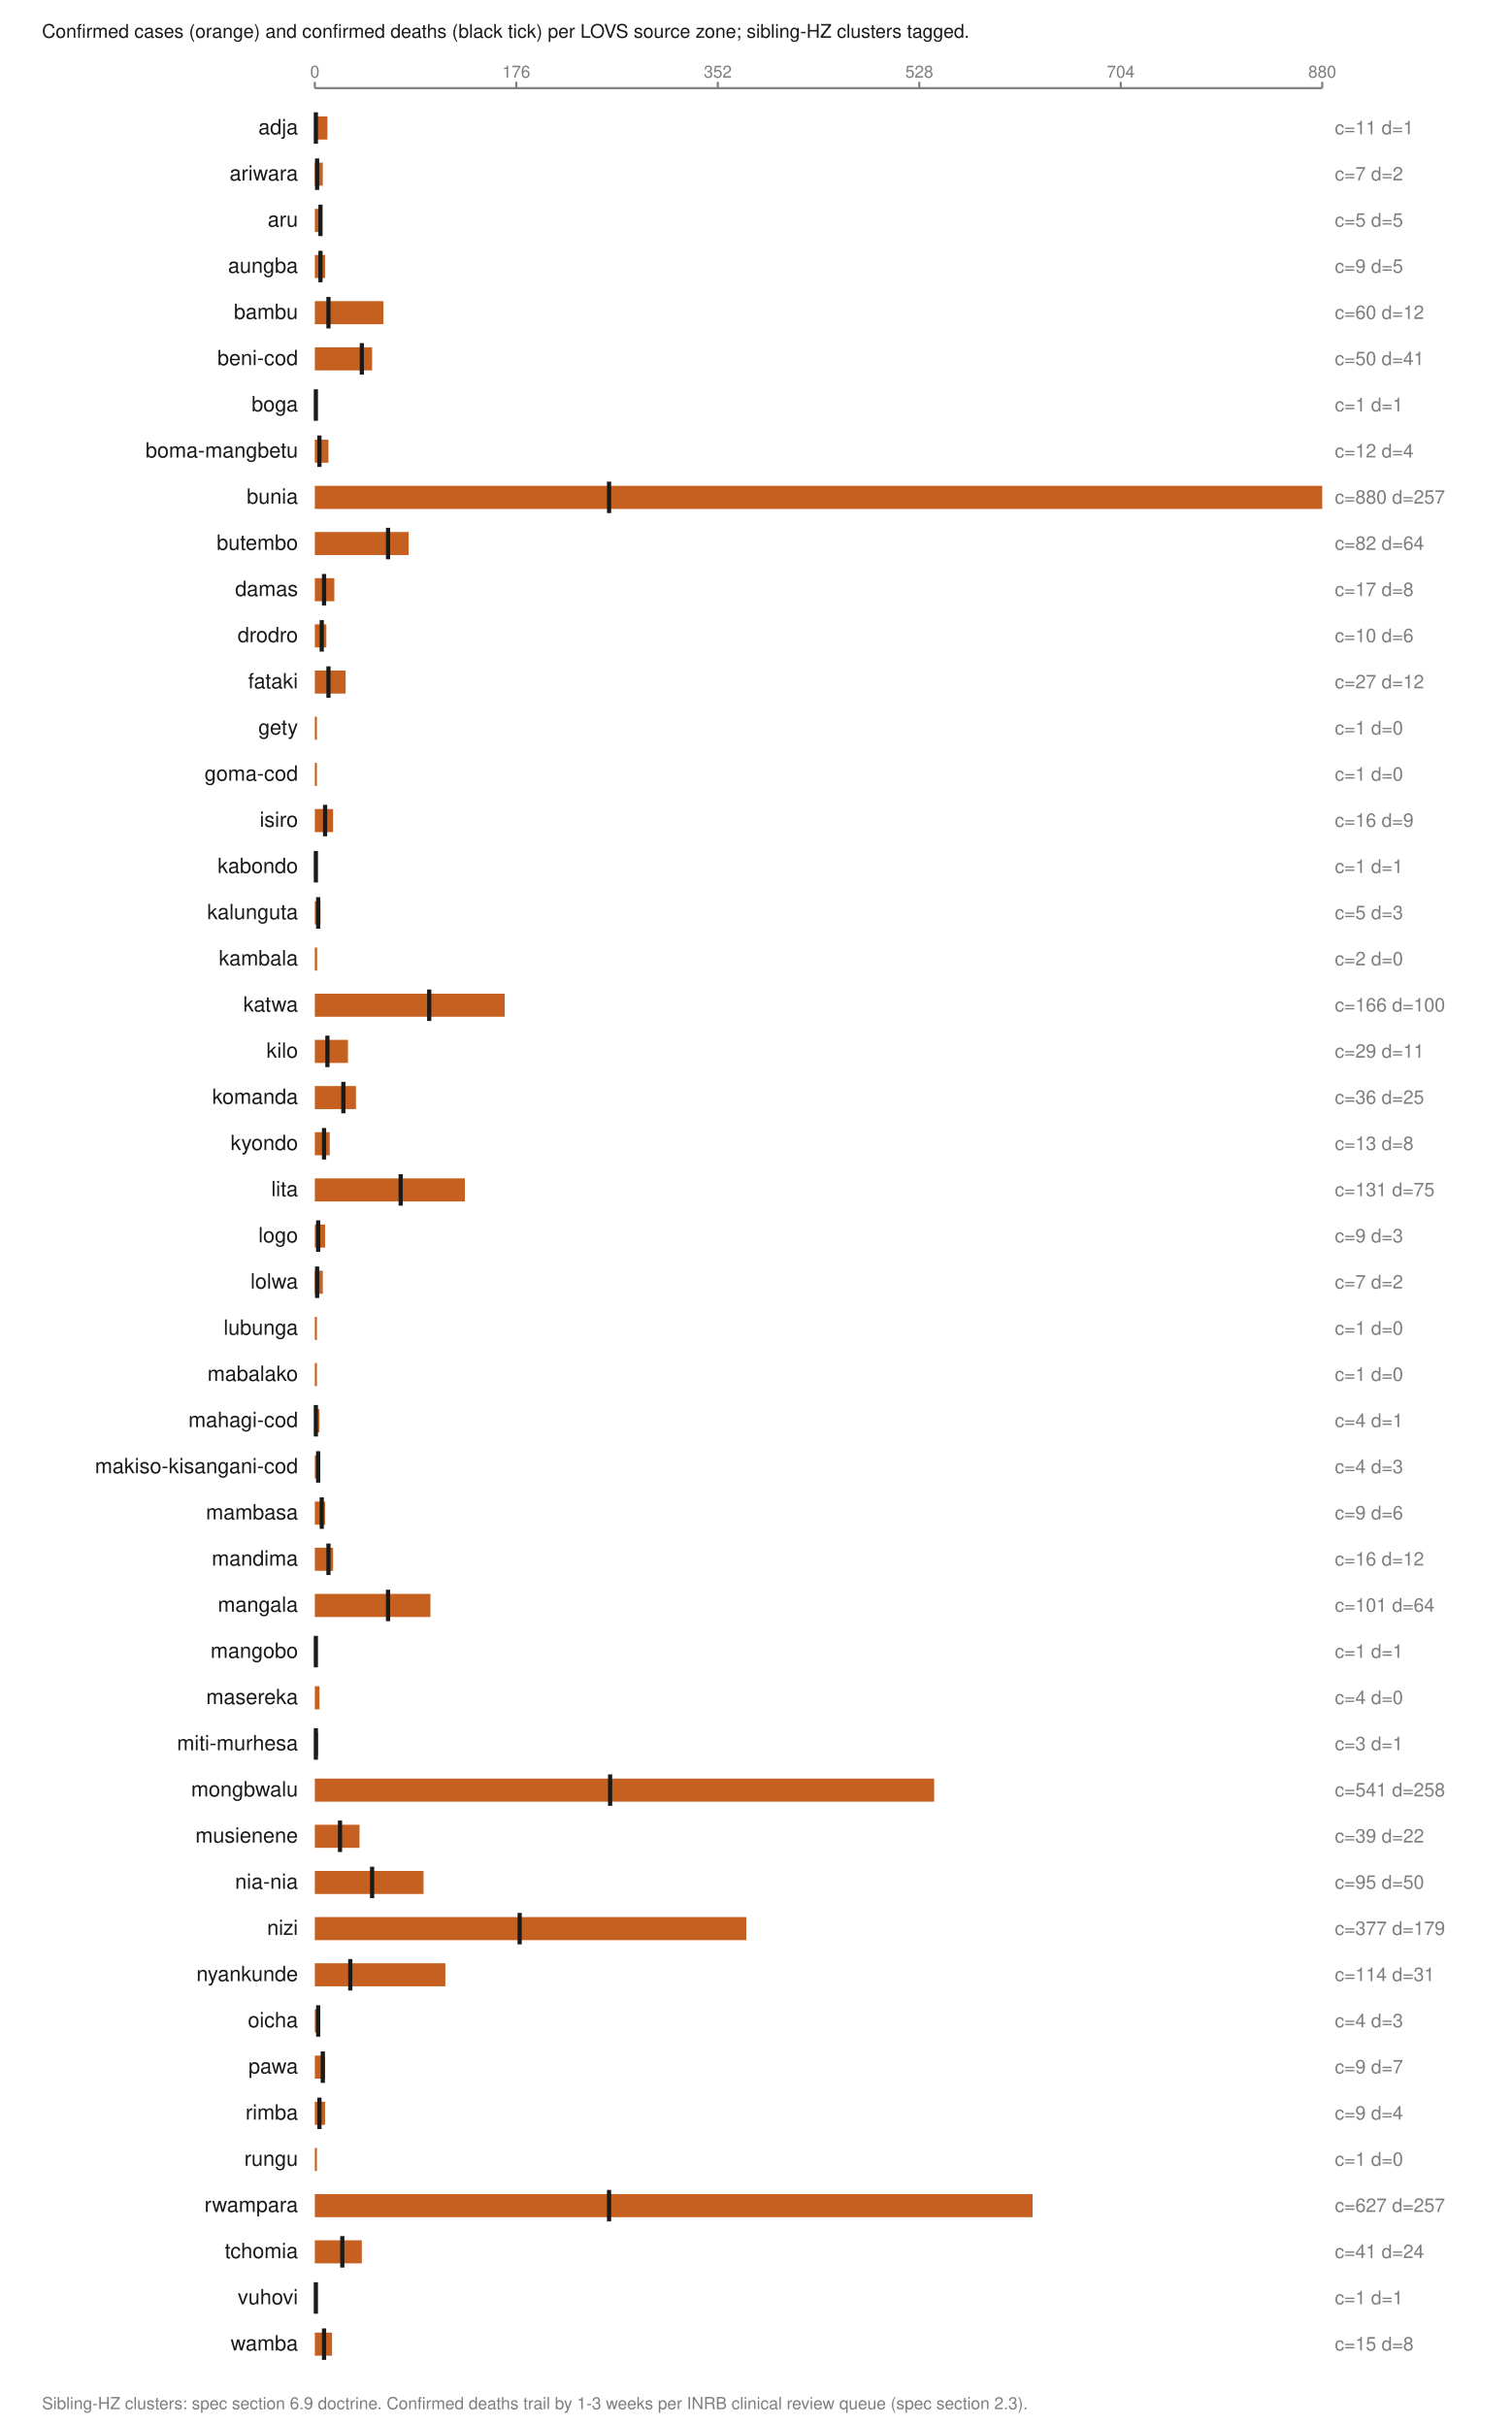
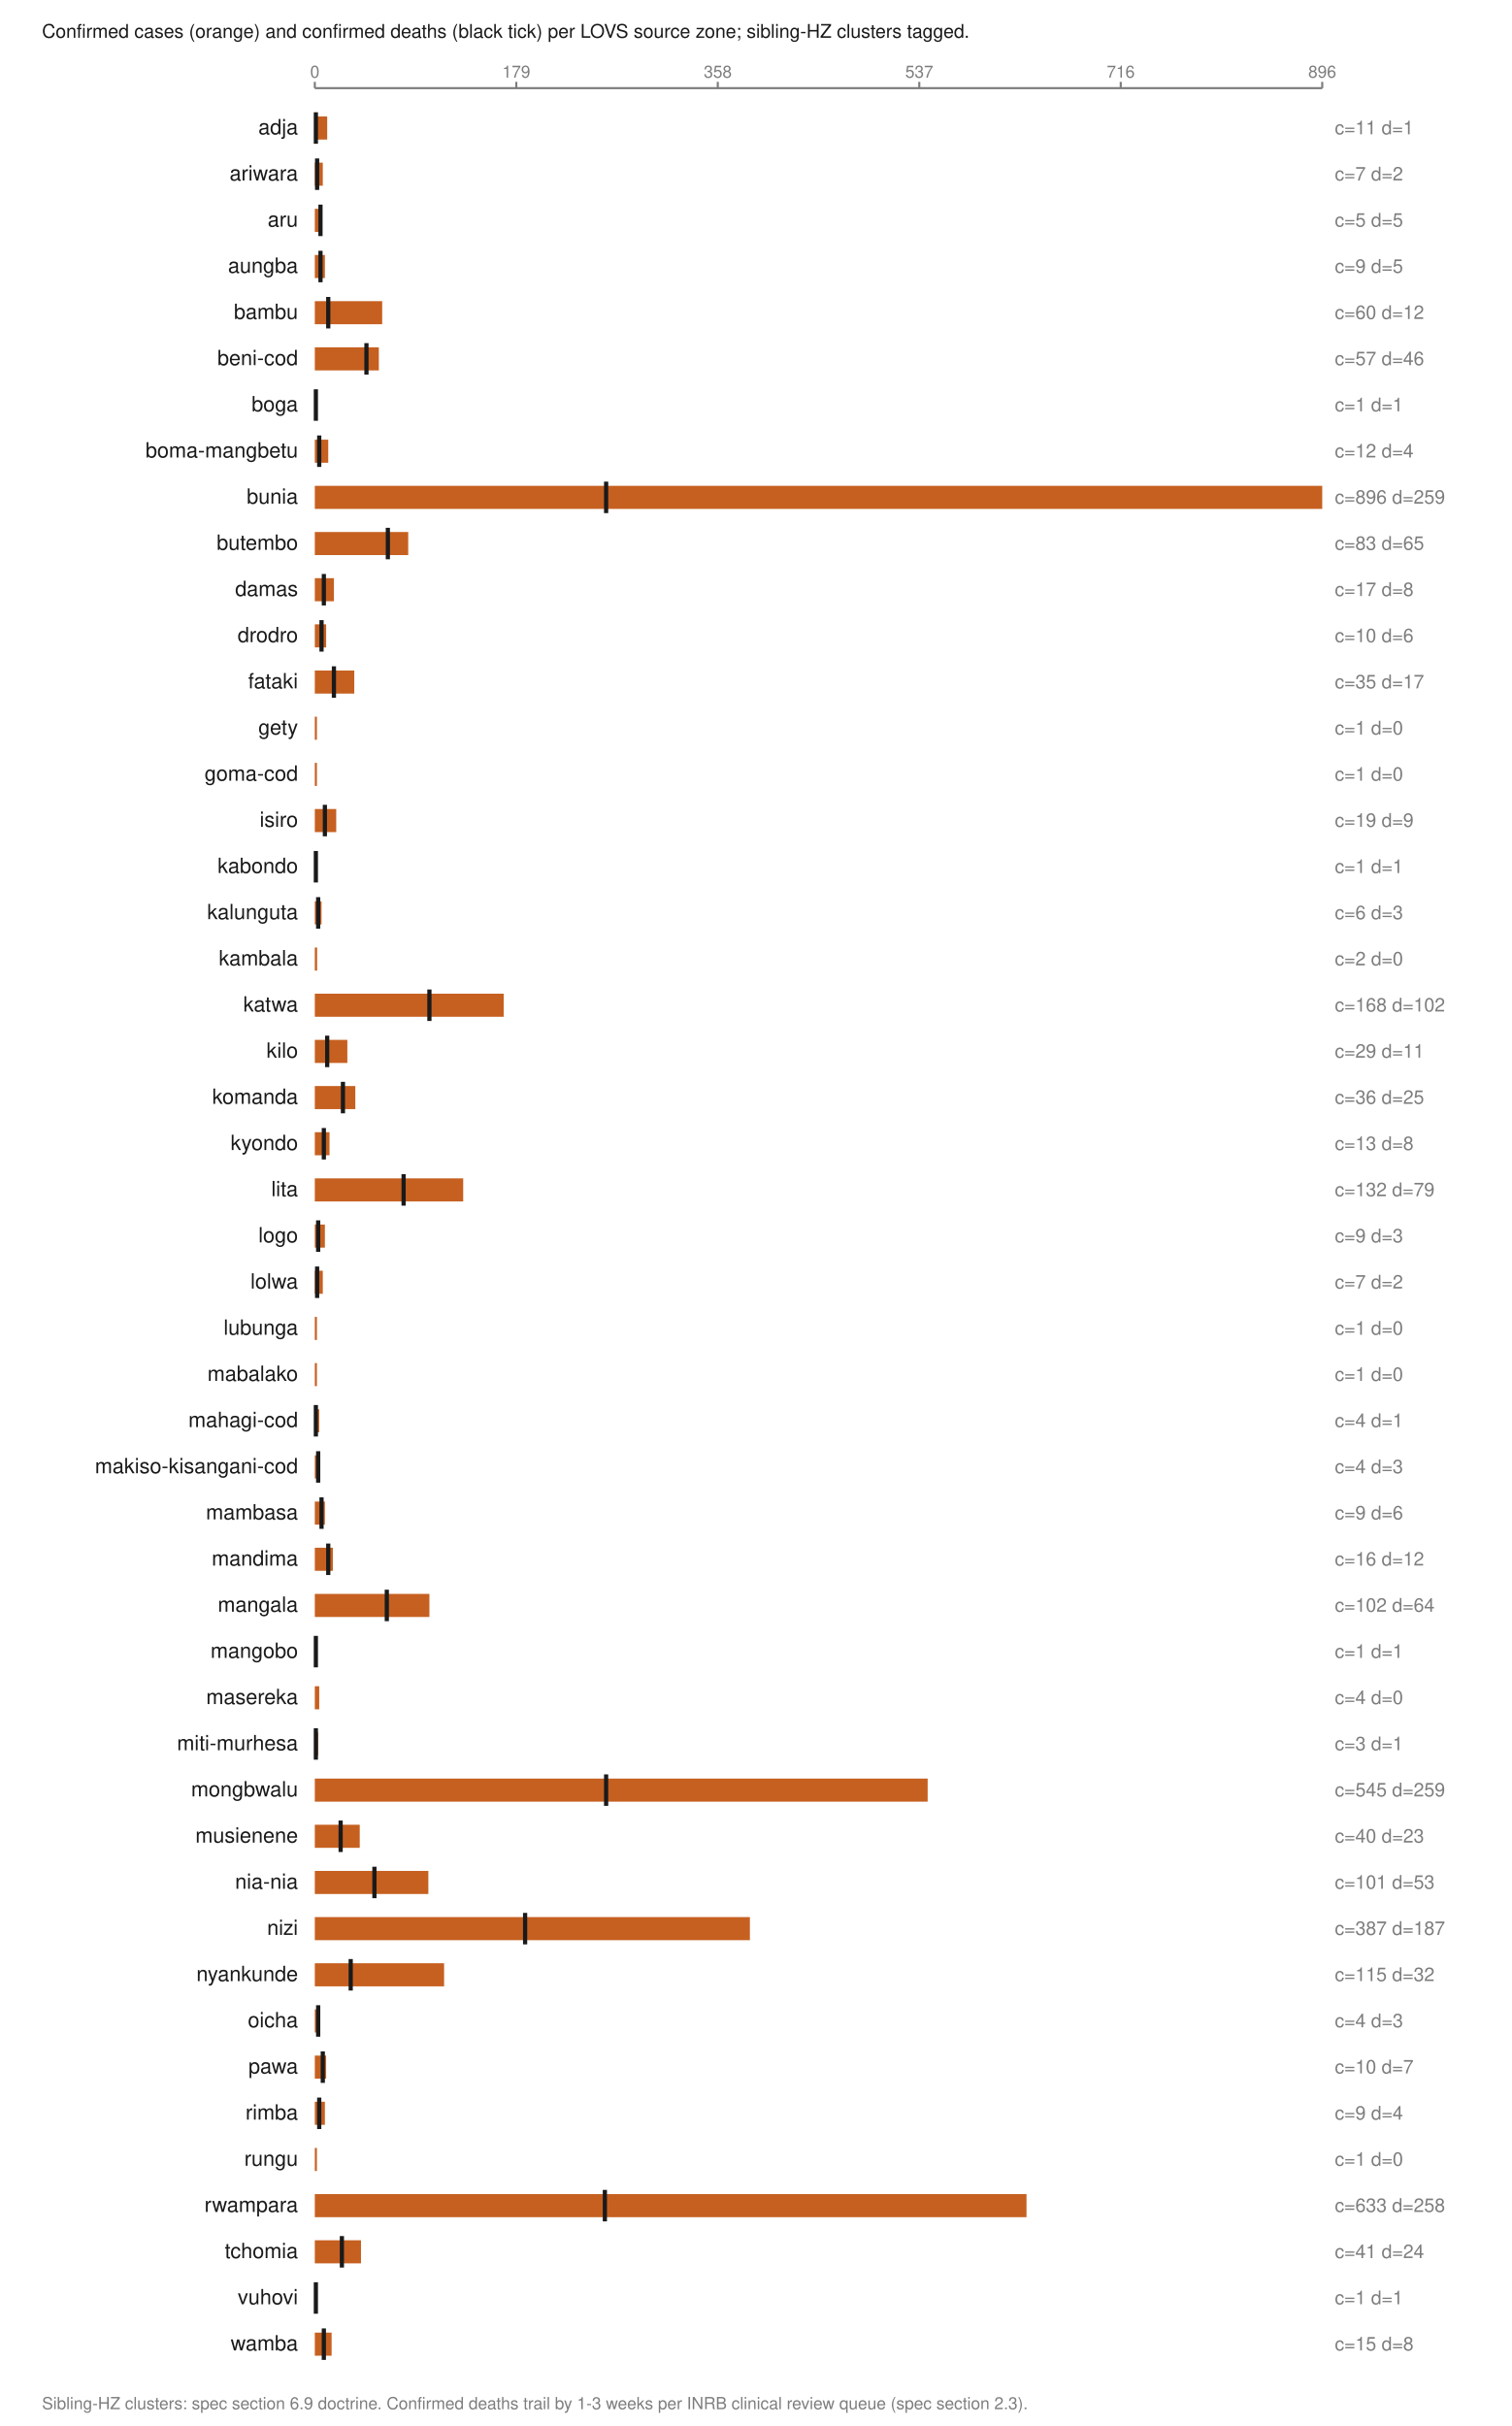
<svg xmlns="http://www.w3.org/2000/svg" viewBox="0 0 720 1156" width="720" height="1156" role="img" aria-labelledby="t">
  <text x="20.0" y="18.0" font-family="Helvetica,Arial,sans-serif" font-size="9" fill="#1a1a1a" font-weight="normal" text-anchor="start">Confirmed cases (orange) and confirmed deaths (black tick) per LOVS source zone; sibling-HZ clusters tagged.</text>
  <line x1="150.0" y1="42.0" x2="630.0" y2="42.0" stroke="#7d7d7d" stroke-width="1" />
  <line x1="150.0" y1="39.0" x2="150.0" y2="42.0" stroke="#7d7d7d" stroke-width="1" />
  <text x="150.0" y="37.0" font-family="Helvetica,Arial,sans-serif" font-size="8" fill="#7d7d7d" font-weight="normal" text-anchor="middle">0</text>
  <line x1="246.0" y1="39.0" x2="246.0" y2="42.0" stroke="#7d7d7d" stroke-width="1" />
-   <text x="246.0" y="37.0" font-family="Helvetica,Arial,sans-serif" font-size="8" fill="#7d7d7d" font-weight="normal" text-anchor="middle">176</text>
+   <text x="246.0" y="37.0" font-family="Helvetica,Arial,sans-serif" font-size="8" fill="#7d7d7d" font-weight="normal" text-anchor="middle">179</text>
  <line x1="342.0" y1="39.0" x2="342.0" y2="42.0" stroke="#7d7d7d" stroke-width="1" />
-   <text x="342.0" y="37.0" font-family="Helvetica,Arial,sans-serif" font-size="8" fill="#7d7d7d" font-weight="normal" text-anchor="middle">352</text>
+   <text x="342.0" y="37.0" font-family="Helvetica,Arial,sans-serif" font-size="8" fill="#7d7d7d" font-weight="normal" text-anchor="middle">358</text>
  <line x1="438.0" y1="39.0" x2="438.0" y2="42.0" stroke="#7d7d7d" stroke-width="1" />
-   <text x="438.0" y="37.0" font-family="Helvetica,Arial,sans-serif" font-size="8" fill="#7d7d7d" font-weight="normal" text-anchor="middle">528</text>
+   <text x="438.0" y="37.0" font-family="Helvetica,Arial,sans-serif" font-size="8" fill="#7d7d7d" font-weight="normal" text-anchor="middle">537</text>
  <line x1="534.0" y1="39.0" x2="534.0" y2="42.0" stroke="#7d7d7d" stroke-width="1" />
-   <text x="534.0" y="37.0" font-family="Helvetica,Arial,sans-serif" font-size="8" fill="#7d7d7d" font-weight="normal" text-anchor="middle">704</text>
+   <text x="534.0" y="37.0" font-family="Helvetica,Arial,sans-serif" font-size="8" fill="#7d7d7d" font-weight="normal" text-anchor="middle">716</text>
  <line x1="630.0" y1="39.0" x2="630.0" y2="42.0" stroke="#7d7d7d" stroke-width="1" />
-   <text x="630.0" y="37.0" font-family="Helvetica,Arial,sans-serif" font-size="8" fill="#7d7d7d" font-weight="normal" text-anchor="middle">880</text>
+   <text x="630.0" y="37.0" font-family="Helvetica,Arial,sans-serif" font-size="8" fill="#7d7d7d" font-weight="normal" text-anchor="middle">896</text>
  <text x="142.0" y="64.0" font-family="Helvetica,Arial,sans-serif" font-size="10" fill="#1a1a1a" font-weight="normal" text-anchor="end">adja</text>
-   <rect x="150.0" y="55.5" width="6.0" height="11.0" fill="#c66020" />
+   <rect x="150.0" y="55.5" width="5.9" height="11.0" fill="#c66020" />
  <line x1="150.5" y1="53.5" x2="150.5" y2="68.5" stroke="#1a1a1a" stroke-width="2" />
  <text x="636.0" y="64.0" font-family="Helvetica,Arial,sans-serif" font-size="9" fill="#7d7d7d" font-weight="normal" text-anchor="start">c=11 d=1</text>
  <text x="142.0" y="86.0" font-family="Helvetica,Arial,sans-serif" font-size="10" fill="#1a1a1a" font-weight="normal" text-anchor="end">ariwara</text>
  <rect x="150.0" y="77.5" width="3.8" height="11.0" fill="#c66020" />
  <line x1="151.1" y1="75.5" x2="151.1" y2="90.5" stroke="#1a1a1a" stroke-width="2" />
  <text x="636.0" y="86.0" font-family="Helvetica,Arial,sans-serif" font-size="9" fill="#7d7d7d" font-weight="normal" text-anchor="start">c=7 d=2</text>
  <text x="142.0" y="108.0" font-family="Helvetica,Arial,sans-serif" font-size="10" fill="#1a1a1a" font-weight="normal" text-anchor="end">aru</text>
  <rect x="150.0" y="99.5" width="2.7" height="11.0" fill="#c66020" />
  <line x1="152.7" y1="97.5" x2="152.7" y2="112.5" stroke="#1a1a1a" stroke-width="2" />
  <text x="636.0" y="108.0" font-family="Helvetica,Arial,sans-serif" font-size="9" fill="#7d7d7d" font-weight="normal" text-anchor="start">c=5 d=5</text>
  <text x="142.0" y="130.0" font-family="Helvetica,Arial,sans-serif" font-size="10" fill="#1a1a1a" font-weight="normal" text-anchor="end">aungba</text>
-   <rect x="150.0" y="121.5" width="4.9" height="11.0" fill="#c66020" />
+   <rect x="150.0" y="121.5" width="4.8" height="11.0" fill="#c66020" />
  <line x1="152.7" y1="119.5" x2="152.7" y2="134.5" stroke="#1a1a1a" stroke-width="2" />
  <text x="636.0" y="130.0" font-family="Helvetica,Arial,sans-serif" font-size="9" fill="#7d7d7d" font-weight="normal" text-anchor="start">c=9 d=5</text>
  <text x="142.0" y="152.0" font-family="Helvetica,Arial,sans-serif" font-size="10" fill="#1a1a1a" font-weight="normal" text-anchor="end">bambu</text>
-   <rect x="150.0" y="143.5" width="32.7" height="11.0" fill="#c66020" />
-   <line x1="156.5" y1="141.5" x2="156.5" y2="156.5" stroke="#1a1a1a" stroke-width="2" />
+   <rect x="150.0" y="143.5" width="32.1" height="11.0" fill="#c66020" />
+   <line x1="156.4" y1="141.5" x2="156.4" y2="156.5" stroke="#1a1a1a" stroke-width="2" />
  <text x="636.0" y="152.0" font-family="Helvetica,Arial,sans-serif" font-size="9" fill="#7d7d7d" font-weight="normal" text-anchor="start">c=60 d=12</text>
  <text x="142.0" y="174.0" font-family="Helvetica,Arial,sans-serif" font-size="10" fill="#1a1a1a" font-weight="normal" text-anchor="end">beni-cod</text>
-   <rect x="150.0" y="165.5" width="27.3" height="11.0" fill="#c66020" />
-   <line x1="172.4" y1="163.5" x2="172.4" y2="178.5" stroke="#1a1a1a" stroke-width="2" />
-   <text x="636.0" y="174.0" font-family="Helvetica,Arial,sans-serif" font-size="9" fill="#7d7d7d" font-weight="normal" text-anchor="start">c=50 d=41</text>
+   <rect x="150.0" y="165.5" width="30.5" height="11.0" fill="#c66020" />
+   <line x1="174.6" y1="163.5" x2="174.6" y2="178.5" stroke="#1a1a1a" stroke-width="2" />
+   <text x="636.0" y="174.0" font-family="Helvetica,Arial,sans-serif" font-size="9" fill="#7d7d7d" font-weight="normal" text-anchor="start">c=57 d=46</text>
  <text x="142.0" y="196.0" font-family="Helvetica,Arial,sans-serif" font-size="10" fill="#1a1a1a" font-weight="normal" text-anchor="end">boga</text>
  <rect x="150.0" y="187.5" width="1.0" height="11.0" fill="#c66020" />
  <line x1="150.5" y1="185.5" x2="150.5" y2="200.5" stroke="#1a1a1a" stroke-width="2" />
  <text x="636.0" y="196.0" font-family="Helvetica,Arial,sans-serif" font-size="9" fill="#7d7d7d" font-weight="normal" text-anchor="start">c=1 d=1</text>
  <text x="142.0" y="218.0" font-family="Helvetica,Arial,sans-serif" font-size="10" fill="#1a1a1a" font-weight="normal" text-anchor="end">boma-mangbetu</text>
-   <rect x="150.0" y="209.5" width="6.5" height="11.0" fill="#c66020" />
-   <line x1="152.2" y1="207.5" x2="152.2" y2="222.5" stroke="#1a1a1a" stroke-width="2" />
+   <rect x="150.0" y="209.5" width="6.4" height="11.0" fill="#c66020" />
+   <line x1="152.1" y1="207.5" x2="152.1" y2="222.5" stroke="#1a1a1a" stroke-width="2" />
  <text x="636.0" y="218.0" font-family="Helvetica,Arial,sans-serif" font-size="9" fill="#7d7d7d" font-weight="normal" text-anchor="start">c=12 d=4</text>
  <text x="142.0" y="240.0" font-family="Helvetica,Arial,sans-serif" font-size="10" fill="#1a1a1a" font-weight="normal" text-anchor="end">bunia</text>
  <rect x="150.0" y="231.5" width="480.0" height="11.0" fill="#c66020" />
-   <line x1="290.2" y1="229.5" x2="290.2" y2="244.5" stroke="#1a1a1a" stroke-width="2" />
-   <text x="636.0" y="240.0" font-family="Helvetica,Arial,sans-serif" font-size="9" fill="#7d7d7d" font-weight="normal" text-anchor="start">c=880 d=257</text>
+   <line x1="288.8" y1="229.5" x2="288.8" y2="244.5" stroke="#1a1a1a" stroke-width="2" />
+   <text x="636.0" y="240.0" font-family="Helvetica,Arial,sans-serif" font-size="9" fill="#7d7d7d" font-weight="normal" text-anchor="start">c=896 d=259</text>
  <text x="142.0" y="262.0" font-family="Helvetica,Arial,sans-serif" font-size="10" fill="#1a1a1a" font-weight="normal" text-anchor="end">butembo</text>
-   <rect x="150.0" y="253.5" width="44.7" height="11.0" fill="#c66020" />
-   <line x1="184.9" y1="251.5" x2="184.9" y2="266.5" stroke="#1a1a1a" stroke-width="2" />
-   <text x="636.0" y="262.0" font-family="Helvetica,Arial,sans-serif" font-size="9" fill="#7d7d7d" font-weight="normal" text-anchor="start">c=82 d=64</text>
+   <rect x="150.0" y="253.5" width="44.5" height="11.0" fill="#c66020" />
+   <line x1="184.8" y1="251.5" x2="184.8" y2="266.5" stroke="#1a1a1a" stroke-width="2" />
+   <text x="636.0" y="262.0" font-family="Helvetica,Arial,sans-serif" font-size="9" fill="#7d7d7d" font-weight="normal" text-anchor="start">c=83 d=65</text>
  <text x="142.0" y="284.0" font-family="Helvetica,Arial,sans-serif" font-size="10" fill="#1a1a1a" font-weight="normal" text-anchor="end">damas</text>
-   <rect x="150.0" y="275.5" width="9.3" height="11.0" fill="#c66020" />
-   <line x1="154.4" y1="273.5" x2="154.4" y2="288.5" stroke="#1a1a1a" stroke-width="2" />
+   <rect x="150.0" y="275.5" width="9.1" height="11.0" fill="#c66020" />
+   <line x1="154.3" y1="273.5" x2="154.3" y2="288.5" stroke="#1a1a1a" stroke-width="2" />
  <text x="636.0" y="284.0" font-family="Helvetica,Arial,sans-serif" font-size="9" fill="#7d7d7d" font-weight="normal" text-anchor="start">c=17 d=8</text>
  <text x="142.0" y="306.0" font-family="Helvetica,Arial,sans-serif" font-size="10" fill="#1a1a1a" font-weight="normal" text-anchor="end">drodro</text>
-   <rect x="150.0" y="297.5" width="5.5" height="11.0" fill="#c66020" />
-   <line x1="153.3" y1="295.5" x2="153.3" y2="310.5" stroke="#1a1a1a" stroke-width="2" />
+   <rect x="150.0" y="297.5" width="5.4" height="11.0" fill="#c66020" />
+   <line x1="153.2" y1="295.5" x2="153.2" y2="310.5" stroke="#1a1a1a" stroke-width="2" />
  <text x="636.0" y="306.0" font-family="Helvetica,Arial,sans-serif" font-size="9" fill="#7d7d7d" font-weight="normal" text-anchor="start">c=10 d=6</text>
  <text x="142.0" y="328.0" font-family="Helvetica,Arial,sans-serif" font-size="10" fill="#1a1a1a" font-weight="normal" text-anchor="end">fataki</text>
-   <rect x="150.0" y="319.5" width="14.7" height="11.0" fill="#c66020" />
-   <line x1="156.5" y1="317.5" x2="156.5" y2="332.5" stroke="#1a1a1a" stroke-width="2" />
-   <text x="636.0" y="328.0" font-family="Helvetica,Arial,sans-serif" font-size="9" fill="#7d7d7d" font-weight="normal" text-anchor="start">c=27 d=12</text>
+   <rect x="150.0" y="319.5" width="18.8" height="11.0" fill="#c66020" />
+   <line x1="159.1" y1="317.5" x2="159.1" y2="332.5" stroke="#1a1a1a" stroke-width="2" />
+   <text x="636.0" y="328.0" font-family="Helvetica,Arial,sans-serif" font-size="9" fill="#7d7d7d" font-weight="normal" text-anchor="start">c=35 d=17</text>
  <text x="142.0" y="350.0" font-family="Helvetica,Arial,sans-serif" font-size="10" fill="#1a1a1a" font-weight="normal" text-anchor="end">gety</text>
  <rect x="150.0" y="341.5" width="1.0" height="11.0" fill="#c66020" />
  <text x="636.0" y="350.0" font-family="Helvetica,Arial,sans-serif" font-size="9" fill="#7d7d7d" font-weight="normal" text-anchor="start">c=1 d=0</text>
  <text x="142.0" y="372.0" font-family="Helvetica,Arial,sans-serif" font-size="10" fill="#1a1a1a" font-weight="normal" text-anchor="end">goma-cod</text>
  <rect x="150.0" y="363.5" width="1.0" height="11.0" fill="#c66020" />
  <text x="636.0" y="372.0" font-family="Helvetica,Arial,sans-serif" font-size="9" fill="#7d7d7d" font-weight="normal" text-anchor="start">c=1 d=0</text>
  <text x="142.0" y="394.0" font-family="Helvetica,Arial,sans-serif" font-size="10" fill="#1a1a1a" font-weight="normal" text-anchor="end">isiro</text>
-   <rect x="150.0" y="385.5" width="8.7" height="11.0" fill="#c66020" />
-   <line x1="154.9" y1="383.5" x2="154.9" y2="398.5" stroke="#1a1a1a" stroke-width="2" />
-   <text x="636.0" y="394.0" font-family="Helvetica,Arial,sans-serif" font-size="9" fill="#7d7d7d" font-weight="normal" text-anchor="start">c=16 d=9</text>
+   <rect x="150.0" y="385.5" width="10.2" height="11.0" fill="#c66020" />
+   <line x1="154.8" y1="383.5" x2="154.8" y2="398.5" stroke="#1a1a1a" stroke-width="2" />
+   <text x="636.0" y="394.0" font-family="Helvetica,Arial,sans-serif" font-size="9" fill="#7d7d7d" font-weight="normal" text-anchor="start">c=19 d=9</text>
  <text x="142.0" y="416.0" font-family="Helvetica,Arial,sans-serif" font-size="10" fill="#1a1a1a" font-weight="normal" text-anchor="end">kabondo</text>
  <rect x="150.0" y="407.5" width="1.0" height="11.0" fill="#c66020" />
  <line x1="150.5" y1="405.5" x2="150.5" y2="420.5" stroke="#1a1a1a" stroke-width="2" />
  <text x="636.0" y="416.0" font-family="Helvetica,Arial,sans-serif" font-size="9" fill="#7d7d7d" font-weight="normal" text-anchor="start">c=1 d=1</text>
  <text x="142.0" y="438.0" font-family="Helvetica,Arial,sans-serif" font-size="10" fill="#1a1a1a" font-weight="normal" text-anchor="end">kalunguta</text>
-   <rect x="150.0" y="429.5" width="2.7" height="11.0" fill="#c66020" />
+   <rect x="150.0" y="429.5" width="3.2" height="11.0" fill="#c66020" />
  <line x1="151.6" y1="427.5" x2="151.6" y2="442.5" stroke="#1a1a1a" stroke-width="2" />
-   <text x="636.0" y="438.0" font-family="Helvetica,Arial,sans-serif" font-size="9" fill="#7d7d7d" font-weight="normal" text-anchor="start">c=5 d=3</text>
+   <text x="636.0" y="438.0" font-family="Helvetica,Arial,sans-serif" font-size="9" fill="#7d7d7d" font-weight="normal" text-anchor="start">c=6 d=3</text>
  <text x="142.0" y="460.0" font-family="Helvetica,Arial,sans-serif" font-size="10" fill="#1a1a1a" font-weight="normal" text-anchor="end">kambala</text>
  <rect x="150.0" y="451.5" width="1.1" height="11.0" fill="#c66020" />
  <text x="636.0" y="460.0" font-family="Helvetica,Arial,sans-serif" font-size="9" fill="#7d7d7d" font-weight="normal" text-anchor="start">c=2 d=0</text>
  <text x="142.0" y="482.0" font-family="Helvetica,Arial,sans-serif" font-size="10" fill="#1a1a1a" font-weight="normal" text-anchor="end">katwa</text>
-   <rect x="150.0" y="473.5" width="90.5" height="11.0" fill="#c66020" />
-   <line x1="204.5" y1="471.5" x2="204.5" y2="486.5" stroke="#1a1a1a" stroke-width="2" />
-   <text x="636.0" y="482.0" font-family="Helvetica,Arial,sans-serif" font-size="9" fill="#7d7d7d" font-weight="normal" text-anchor="start">c=166 d=100</text>
+   <rect x="150.0" y="473.5" width="90.0" height="11.0" fill="#c66020" />
+   <line x1="204.6" y1="471.5" x2="204.6" y2="486.5" stroke="#1a1a1a" stroke-width="2" />
+   <text x="636.0" y="482.0" font-family="Helvetica,Arial,sans-serif" font-size="9" fill="#7d7d7d" font-weight="normal" text-anchor="start">c=168 d=102</text>
  <text x="142.0" y="504.0" font-family="Helvetica,Arial,sans-serif" font-size="10" fill="#1a1a1a" font-weight="normal" text-anchor="end">kilo</text>
-   <rect x="150.0" y="495.5" width="15.8" height="11.0" fill="#c66020" />
-   <line x1="156.0" y1="493.5" x2="156.0" y2="508.5" stroke="#1a1a1a" stroke-width="2" />
+   <rect x="150.0" y="495.5" width="15.5" height="11.0" fill="#c66020" />
+   <line x1="155.9" y1="493.5" x2="155.9" y2="508.5" stroke="#1a1a1a" stroke-width="2" />
  <text x="636.0" y="504.0" font-family="Helvetica,Arial,sans-serif" font-size="9" fill="#7d7d7d" font-weight="normal" text-anchor="start">c=29 d=11</text>
  <text x="142.0" y="526.0" font-family="Helvetica,Arial,sans-serif" font-size="10" fill="#1a1a1a" font-weight="normal" text-anchor="end">komanda</text>
-   <rect x="150.0" y="517.5" width="19.6" height="11.0" fill="#c66020" />
-   <line x1="163.6" y1="515.5" x2="163.6" y2="530.5" stroke="#1a1a1a" stroke-width="2" />
+   <rect x="150.0" y="517.5" width="19.3" height="11.0" fill="#c66020" />
+   <line x1="163.4" y1="515.5" x2="163.4" y2="530.5" stroke="#1a1a1a" stroke-width="2" />
  <text x="636.0" y="526.0" font-family="Helvetica,Arial,sans-serif" font-size="9" fill="#7d7d7d" font-weight="normal" text-anchor="start">c=36 d=25</text>
  <text x="142.0" y="548.0" font-family="Helvetica,Arial,sans-serif" font-size="10" fill="#1a1a1a" font-weight="normal" text-anchor="end">kyondo</text>
-   <rect x="150.0" y="539.5" width="7.1" height="11.0" fill="#c66020" />
-   <line x1="154.4" y1="537.5" x2="154.4" y2="552.5" stroke="#1a1a1a" stroke-width="2" />
+   <rect x="150.0" y="539.5" width="7.0" height="11.0" fill="#c66020" />
+   <line x1="154.3" y1="537.5" x2="154.3" y2="552.5" stroke="#1a1a1a" stroke-width="2" />
  <text x="636.0" y="548.0" font-family="Helvetica,Arial,sans-serif" font-size="9" fill="#7d7d7d" font-weight="normal" text-anchor="start">c=13 d=8</text>
  <text x="142.0" y="570.0" font-family="Helvetica,Arial,sans-serif" font-size="10" fill="#1a1a1a" font-weight="normal" text-anchor="end">lita</text>
-   <rect x="150.0" y="561.5" width="71.5" height="11.0" fill="#c66020" />
-   <line x1="190.9" y1="559.5" x2="190.9" y2="574.5" stroke="#1a1a1a" stroke-width="2" />
-   <text x="636.0" y="570.0" font-family="Helvetica,Arial,sans-serif" font-size="9" fill="#7d7d7d" font-weight="normal" text-anchor="start">c=131 d=75</text>
+   <rect x="150.0" y="561.5" width="70.7" height="11.0" fill="#c66020" />
+   <line x1="192.3" y1="559.5" x2="192.3" y2="574.5" stroke="#1a1a1a" stroke-width="2" />
+   <text x="636.0" y="570.0" font-family="Helvetica,Arial,sans-serif" font-size="9" fill="#7d7d7d" font-weight="normal" text-anchor="start">c=132 d=79</text>
  <text x="142.0" y="592.0" font-family="Helvetica,Arial,sans-serif" font-size="10" fill="#1a1a1a" font-weight="normal" text-anchor="end">logo</text>
-   <rect x="150.0" y="583.5" width="4.9" height="11.0" fill="#c66020" />
+   <rect x="150.0" y="583.5" width="4.8" height="11.0" fill="#c66020" />
  <line x1="151.6" y1="581.5" x2="151.6" y2="596.5" stroke="#1a1a1a" stroke-width="2" />
  <text x="636.0" y="592.0" font-family="Helvetica,Arial,sans-serif" font-size="9" fill="#7d7d7d" font-weight="normal" text-anchor="start">c=9 d=3</text>
  <text x="142.0" y="614.0" font-family="Helvetica,Arial,sans-serif" font-size="10" fill="#1a1a1a" font-weight="normal" text-anchor="end">lolwa</text>
  <rect x="150.0" y="605.5" width="3.8" height="11.0" fill="#c66020" />
  <line x1="151.1" y1="603.5" x2="151.1" y2="618.5" stroke="#1a1a1a" stroke-width="2" />
  <text x="636.0" y="614.0" font-family="Helvetica,Arial,sans-serif" font-size="9" fill="#7d7d7d" font-weight="normal" text-anchor="start">c=7 d=2</text>
  <text x="142.0" y="636.0" font-family="Helvetica,Arial,sans-serif" font-size="10" fill="#1a1a1a" font-weight="normal" text-anchor="end">lubunga</text>
  <rect x="150.0" y="627.5" width="1.0" height="11.0" fill="#c66020" />
  <text x="636.0" y="636.0" font-family="Helvetica,Arial,sans-serif" font-size="9" fill="#7d7d7d" font-weight="normal" text-anchor="start">c=1 d=0</text>
  <text x="142.0" y="658.0" font-family="Helvetica,Arial,sans-serif" font-size="10" fill="#1a1a1a" font-weight="normal" text-anchor="end">mabalako</text>
  <rect x="150.0" y="649.5" width="1.0" height="11.0" fill="#c66020" />
  <text x="636.0" y="658.0" font-family="Helvetica,Arial,sans-serif" font-size="9" fill="#7d7d7d" font-weight="normal" text-anchor="start">c=1 d=0</text>
  <text x="142.0" y="680.0" font-family="Helvetica,Arial,sans-serif" font-size="10" fill="#1a1a1a" font-weight="normal" text-anchor="end">mahagi-cod</text>
-   <rect x="150.0" y="671.5" width="2.2" height="11.0" fill="#c66020" />
+   <rect x="150.0" y="671.5" width="2.1" height="11.0" fill="#c66020" />
  <line x1="150.5" y1="669.5" x2="150.5" y2="684.5" stroke="#1a1a1a" stroke-width="2" />
  <text x="636.0" y="680.0" font-family="Helvetica,Arial,sans-serif" font-size="9" fill="#7d7d7d" font-weight="normal" text-anchor="start">c=4 d=1</text>
  <text x="142.0" y="702.0" font-family="Helvetica,Arial,sans-serif" font-size="10" fill="#1a1a1a" font-weight="normal" text-anchor="end">makiso-kisangani-cod</text>
-   <rect x="150.0" y="693.5" width="2.2" height="11.0" fill="#c66020" />
+   <rect x="150.0" y="693.5" width="2.1" height="11.0" fill="#c66020" />
  <line x1="151.6" y1="691.5" x2="151.6" y2="706.5" stroke="#1a1a1a" stroke-width="2" />
  <text x="636.0" y="702.0" font-family="Helvetica,Arial,sans-serif" font-size="9" fill="#7d7d7d" font-weight="normal" text-anchor="start">c=4 d=3</text>
  <text x="142.0" y="724.0" font-family="Helvetica,Arial,sans-serif" font-size="10" fill="#1a1a1a" font-weight="normal" text-anchor="end">mambasa</text>
-   <rect x="150.0" y="715.5" width="4.9" height="11.0" fill="#c66020" />
-   <line x1="153.3" y1="713.5" x2="153.3" y2="728.5" stroke="#1a1a1a" stroke-width="2" />
+   <rect x="150.0" y="715.5" width="4.8" height="11.0" fill="#c66020" />
+   <line x1="153.2" y1="713.5" x2="153.2" y2="728.5" stroke="#1a1a1a" stroke-width="2" />
  <text x="636.0" y="724.0" font-family="Helvetica,Arial,sans-serif" font-size="9" fill="#7d7d7d" font-weight="normal" text-anchor="start">c=9 d=6</text>
  <text x="142.0" y="746.0" font-family="Helvetica,Arial,sans-serif" font-size="10" fill="#1a1a1a" font-weight="normal" text-anchor="end">mandima</text>
-   <rect x="150.0" y="737.5" width="8.7" height="11.0" fill="#c66020" />
-   <line x1="156.5" y1="735.5" x2="156.5" y2="750.5" stroke="#1a1a1a" stroke-width="2" />
+   <rect x="150.0" y="737.5" width="8.6" height="11.0" fill="#c66020" />
+   <line x1="156.4" y1="735.5" x2="156.4" y2="750.5" stroke="#1a1a1a" stroke-width="2" />
  <text x="636.0" y="746.0" font-family="Helvetica,Arial,sans-serif" font-size="9" fill="#7d7d7d" font-weight="normal" text-anchor="start">c=16 d=12</text>
  <text x="142.0" y="768.0" font-family="Helvetica,Arial,sans-serif" font-size="10" fill="#1a1a1a" font-weight="normal" text-anchor="end">mangala</text>
-   <rect x="150.0" y="759.5" width="55.1" height="11.0" fill="#c66020" />
-   <line x1="184.9" y1="757.5" x2="184.9" y2="772.5" stroke="#1a1a1a" stroke-width="2" />
-   <text x="636.0" y="768.0" font-family="Helvetica,Arial,sans-serif" font-size="9" fill="#7d7d7d" font-weight="normal" text-anchor="start">c=101 d=64</text>
+   <rect x="150.0" y="759.5" width="54.6" height="11.0" fill="#c66020" />
+   <line x1="184.3" y1="757.5" x2="184.3" y2="772.5" stroke="#1a1a1a" stroke-width="2" />
+   <text x="636.0" y="768.0" font-family="Helvetica,Arial,sans-serif" font-size="9" fill="#7d7d7d" font-weight="normal" text-anchor="start">c=102 d=64</text>
  <text x="142.0" y="790.0" font-family="Helvetica,Arial,sans-serif" font-size="10" fill="#1a1a1a" font-weight="normal" text-anchor="end">mangobo</text>
  <rect x="150.0" y="781.5" width="1.0" height="11.0" fill="#c66020" />
  <line x1="150.5" y1="779.5" x2="150.5" y2="794.5" stroke="#1a1a1a" stroke-width="2" />
  <text x="636.0" y="790.0" font-family="Helvetica,Arial,sans-serif" font-size="9" fill="#7d7d7d" font-weight="normal" text-anchor="start">c=1 d=1</text>
  <text x="142.0" y="812.0" font-family="Helvetica,Arial,sans-serif" font-size="10" fill="#1a1a1a" font-weight="normal" text-anchor="end">masereka</text>
-   <rect x="150.0" y="803.5" width="2.2" height="11.0" fill="#c66020" />
+   <rect x="150.0" y="803.5" width="2.1" height="11.0" fill="#c66020" />
  <text x="636.0" y="812.0" font-family="Helvetica,Arial,sans-serif" font-size="9" fill="#7d7d7d" font-weight="normal" text-anchor="start">c=4 d=0</text>
  <text x="142.0" y="834.0" font-family="Helvetica,Arial,sans-serif" font-size="10" fill="#1a1a1a" font-weight="normal" text-anchor="end">miti-murhesa</text>
  <rect x="150.0" y="825.5" width="1.6" height="11.0" fill="#c66020" />
  <line x1="150.5" y1="823.5" x2="150.5" y2="838.5" stroke="#1a1a1a" stroke-width="2" />
  <text x="636.0" y="834.0" font-family="Helvetica,Arial,sans-serif" font-size="9" fill="#7d7d7d" font-weight="normal" text-anchor="start">c=3 d=1</text>
  <text x="142.0" y="856.0" font-family="Helvetica,Arial,sans-serif" font-size="10" fill="#1a1a1a" font-weight="normal" text-anchor="end">mongbwalu</text>
-   <rect x="150.0" y="847.5" width="295.1" height="11.0" fill="#c66020" />
-   <line x1="290.7" y1="845.5" x2="290.7" y2="860.5" stroke="#1a1a1a" stroke-width="2" />
-   <text x="636.0" y="856.0" font-family="Helvetica,Arial,sans-serif" font-size="9" fill="#7d7d7d" font-weight="normal" text-anchor="start">c=541 d=258</text>
+   <rect x="150.0" y="847.5" width="292.0" height="11.0" fill="#c66020" />
+   <line x1="288.8" y1="845.5" x2="288.8" y2="860.5" stroke="#1a1a1a" stroke-width="2" />
+   <text x="636.0" y="856.0" font-family="Helvetica,Arial,sans-serif" font-size="9" fill="#7d7d7d" font-weight="normal" text-anchor="start">c=545 d=259</text>
  <text x="142.0" y="878.0" font-family="Helvetica,Arial,sans-serif" font-size="10" fill="#1a1a1a" font-weight="normal" text-anchor="end">musienene</text>
-   <rect x="150.0" y="869.5" width="21.3" height="11.0" fill="#c66020" />
-   <line x1="162.0" y1="867.5" x2="162.0" y2="882.5" stroke="#1a1a1a" stroke-width="2" />
-   <text x="636.0" y="878.0" font-family="Helvetica,Arial,sans-serif" font-size="9" fill="#7d7d7d" font-weight="normal" text-anchor="start">c=39 d=22</text>
+   <rect x="150.0" y="869.5" width="21.4" height="11.0" fill="#c66020" />
+   <line x1="162.3" y1="867.5" x2="162.3" y2="882.5" stroke="#1a1a1a" stroke-width="2" />
+   <text x="636.0" y="878.0" font-family="Helvetica,Arial,sans-serif" font-size="9" fill="#7d7d7d" font-weight="normal" text-anchor="start">c=40 d=23</text>
  <text x="142.0" y="900.0" font-family="Helvetica,Arial,sans-serif" font-size="10" fill="#1a1a1a" font-weight="normal" text-anchor="end">nia-nia</text>
-   <rect x="150.0" y="891.5" width="51.8" height="11.0" fill="#c66020" />
-   <line x1="177.3" y1="889.5" x2="177.3" y2="904.5" stroke="#1a1a1a" stroke-width="2" />
-   <text x="636.0" y="900.0" font-family="Helvetica,Arial,sans-serif" font-size="9" fill="#7d7d7d" font-weight="normal" text-anchor="start">c=95 d=50</text>
+   <rect x="150.0" y="891.5" width="54.1" height="11.0" fill="#c66020" />
+   <line x1="178.4" y1="889.5" x2="178.4" y2="904.5" stroke="#1a1a1a" stroke-width="2" />
+   <text x="636.0" y="900.0" font-family="Helvetica,Arial,sans-serif" font-size="9" fill="#7d7d7d" font-weight="normal" text-anchor="start">c=101 d=53</text>
  <text x="142.0" y="922.0" font-family="Helvetica,Arial,sans-serif" font-size="10" fill="#1a1a1a" font-weight="normal" text-anchor="end">nizi</text>
-   <rect x="150.0" y="913.5" width="205.6" height="11.0" fill="#c66020" />
-   <line x1="247.6" y1="911.5" x2="247.6" y2="926.5" stroke="#1a1a1a" stroke-width="2" />
-   <text x="636.0" y="922.0" font-family="Helvetica,Arial,sans-serif" font-size="9" fill="#7d7d7d" font-weight="normal" text-anchor="start">c=377 d=179</text>
+   <rect x="150.0" y="913.5" width="207.3" height="11.0" fill="#c66020" />
+   <line x1="250.2" y1="911.5" x2="250.2" y2="926.5" stroke="#1a1a1a" stroke-width="2" />
+   <text x="636.0" y="922.0" font-family="Helvetica,Arial,sans-serif" font-size="9" fill="#7d7d7d" font-weight="normal" text-anchor="start">c=387 d=187</text>
  <text x="142.0" y="944.0" font-family="Helvetica,Arial,sans-serif" font-size="10" fill="#1a1a1a" font-weight="normal" text-anchor="end">nyankunde</text>
-   <rect x="150.0" y="935.5" width="62.2" height="11.0" fill="#c66020" />
-   <line x1="166.9" y1="933.5" x2="166.9" y2="948.5" stroke="#1a1a1a" stroke-width="2" />
-   <text x="636.0" y="944.0" font-family="Helvetica,Arial,sans-serif" font-size="9" fill="#7d7d7d" font-weight="normal" text-anchor="start">c=114 d=31</text>
+   <rect x="150.0" y="935.5" width="61.6" height="11.0" fill="#c66020" />
+   <line x1="167.1" y1="933.5" x2="167.1" y2="948.5" stroke="#1a1a1a" stroke-width="2" />
+   <text x="636.0" y="944.0" font-family="Helvetica,Arial,sans-serif" font-size="9" fill="#7d7d7d" font-weight="normal" text-anchor="start">c=115 d=32</text>
  <text x="142.0" y="966.0" font-family="Helvetica,Arial,sans-serif" font-size="10" fill="#1a1a1a" font-weight="normal" text-anchor="end">oicha</text>
-   <rect x="150.0" y="957.5" width="2.2" height="11.0" fill="#c66020" />
+   <rect x="150.0" y="957.5" width="2.1" height="11.0" fill="#c66020" />
  <line x1="151.6" y1="955.5" x2="151.6" y2="970.5" stroke="#1a1a1a" stroke-width="2" />
  <text x="636.0" y="966.0" font-family="Helvetica,Arial,sans-serif" font-size="9" fill="#7d7d7d" font-weight="normal" text-anchor="start">c=4 d=3</text>
  <text x="142.0" y="988.0" font-family="Helvetica,Arial,sans-serif" font-size="10" fill="#1a1a1a" font-weight="normal" text-anchor="end">pawa</text>
-   <rect x="150.0" y="979.5" width="4.9" height="11.0" fill="#c66020" />
+   <rect x="150.0" y="979.5" width="5.4" height="11.0" fill="#c66020" />
  <line x1="153.8" y1="977.5" x2="153.8" y2="992.5" stroke="#1a1a1a" stroke-width="2" />
-   <text x="636.0" y="988.0" font-family="Helvetica,Arial,sans-serif" font-size="9" fill="#7d7d7d" font-weight="normal" text-anchor="start">c=9 d=7</text>
+   <text x="636.0" y="988.0" font-family="Helvetica,Arial,sans-serif" font-size="9" fill="#7d7d7d" font-weight="normal" text-anchor="start">c=10 d=7</text>
  <text x="142.0" y="1010.0" font-family="Helvetica,Arial,sans-serif" font-size="10" fill="#1a1a1a" font-weight="normal" text-anchor="end">rimba</text>
-   <rect x="150.0" y="1001.5" width="4.9" height="11.0" fill="#c66020" />
-   <line x1="152.2" y1="999.5" x2="152.2" y2="1014.5" stroke="#1a1a1a" stroke-width="2" />
+   <rect x="150.0" y="1001.5" width="4.8" height="11.0" fill="#c66020" />
+   <line x1="152.1" y1="999.5" x2="152.1" y2="1014.5" stroke="#1a1a1a" stroke-width="2" />
  <text x="636.0" y="1010.0" font-family="Helvetica,Arial,sans-serif" font-size="9" fill="#7d7d7d" font-weight="normal" text-anchor="start">c=9 d=4</text>
  <text x="142.0" y="1032.0" font-family="Helvetica,Arial,sans-serif" font-size="10" fill="#1a1a1a" font-weight="normal" text-anchor="end">rungu</text>
  <rect x="150.0" y="1023.5" width="1.0" height="11.0" fill="#c66020" />
  <text x="636.0" y="1032.0" font-family="Helvetica,Arial,sans-serif" font-size="9" fill="#7d7d7d" font-weight="normal" text-anchor="start">c=1 d=0</text>
  <text x="142.0" y="1054.0" font-family="Helvetica,Arial,sans-serif" font-size="10" fill="#1a1a1a" font-weight="normal" text-anchor="end">rwampara</text>
-   <rect x="150.0" y="1045.5" width="342.0" height="11.0" fill="#c66020" />
-   <line x1="290.2" y1="1043.5" x2="290.2" y2="1058.5" stroke="#1a1a1a" stroke-width="2" />
-   <text x="636.0" y="1054.0" font-family="Helvetica,Arial,sans-serif" font-size="9" fill="#7d7d7d" font-weight="normal" text-anchor="start">c=627 d=257</text>
+   <rect x="150.0" y="1045.5" width="339.1" height="11.0" fill="#c66020" />
+   <line x1="288.2" y1="1043.5" x2="288.2" y2="1058.5" stroke="#1a1a1a" stroke-width="2" />
+   <text x="636.0" y="1054.0" font-family="Helvetica,Arial,sans-serif" font-size="9" fill="#7d7d7d" font-weight="normal" text-anchor="start">c=633 d=258</text>
  <text x="142.0" y="1076.0" font-family="Helvetica,Arial,sans-serif" font-size="10" fill="#1a1a1a" font-weight="normal" text-anchor="end">tchomia</text>
-   <rect x="150.0" y="1067.5" width="22.4" height="11.0" fill="#c66020" />
-   <line x1="163.1" y1="1065.5" x2="163.1" y2="1080.5" stroke="#1a1a1a" stroke-width="2" />
+   <rect x="150.0" y="1067.5" width="22.0" height="11.0" fill="#c66020" />
+   <line x1="162.9" y1="1065.5" x2="162.9" y2="1080.5" stroke="#1a1a1a" stroke-width="2" />
  <text x="636.0" y="1076.0" font-family="Helvetica,Arial,sans-serif" font-size="9" fill="#7d7d7d" font-weight="normal" text-anchor="start">c=41 d=24</text>
  <text x="142.0" y="1098.0" font-family="Helvetica,Arial,sans-serif" font-size="10" fill="#1a1a1a" font-weight="normal" text-anchor="end">vuhovi</text>
  <rect x="150.0" y="1089.5" width="1.0" height="11.0" fill="#c66020" />
  <line x1="150.5" y1="1087.5" x2="150.5" y2="1102.5" stroke="#1a1a1a" stroke-width="2" />
  <text x="636.0" y="1098.0" font-family="Helvetica,Arial,sans-serif" font-size="9" fill="#7d7d7d" font-weight="normal" text-anchor="start">c=1 d=1</text>
  <text x="142.0" y="1120.0" font-family="Helvetica,Arial,sans-serif" font-size="10" fill="#1a1a1a" font-weight="normal" text-anchor="end">wamba</text>
-   <rect x="150.0" y="1111.5" width="8.2" height="11.0" fill="#c66020" />
-   <line x1="154.4" y1="1109.5" x2="154.4" y2="1124.5" stroke="#1a1a1a" stroke-width="2" />
+   <rect x="150.0" y="1111.5" width="8.0" height="11.0" fill="#c66020" />
+   <line x1="154.3" y1="1109.5" x2="154.3" y2="1124.5" stroke="#1a1a1a" stroke-width="2" />
  <text x="636.0" y="1120.0" font-family="Helvetica,Arial,sans-serif" font-size="9" fill="#7d7d7d" font-weight="normal" text-anchor="start">c=15 d=8</text>
  <text x="20.0" y="1148.0" font-family="Helvetica,Arial,sans-serif" font-size="8" fill="#7d7d7d" font-weight="normal" text-anchor="start">Sibling-HZ clusters: spec section 6.9 doctrine. Confirmed deaths trail by 1-3 weeks per INRB clinical review queue (spec section 2.3).</text>
</svg>
